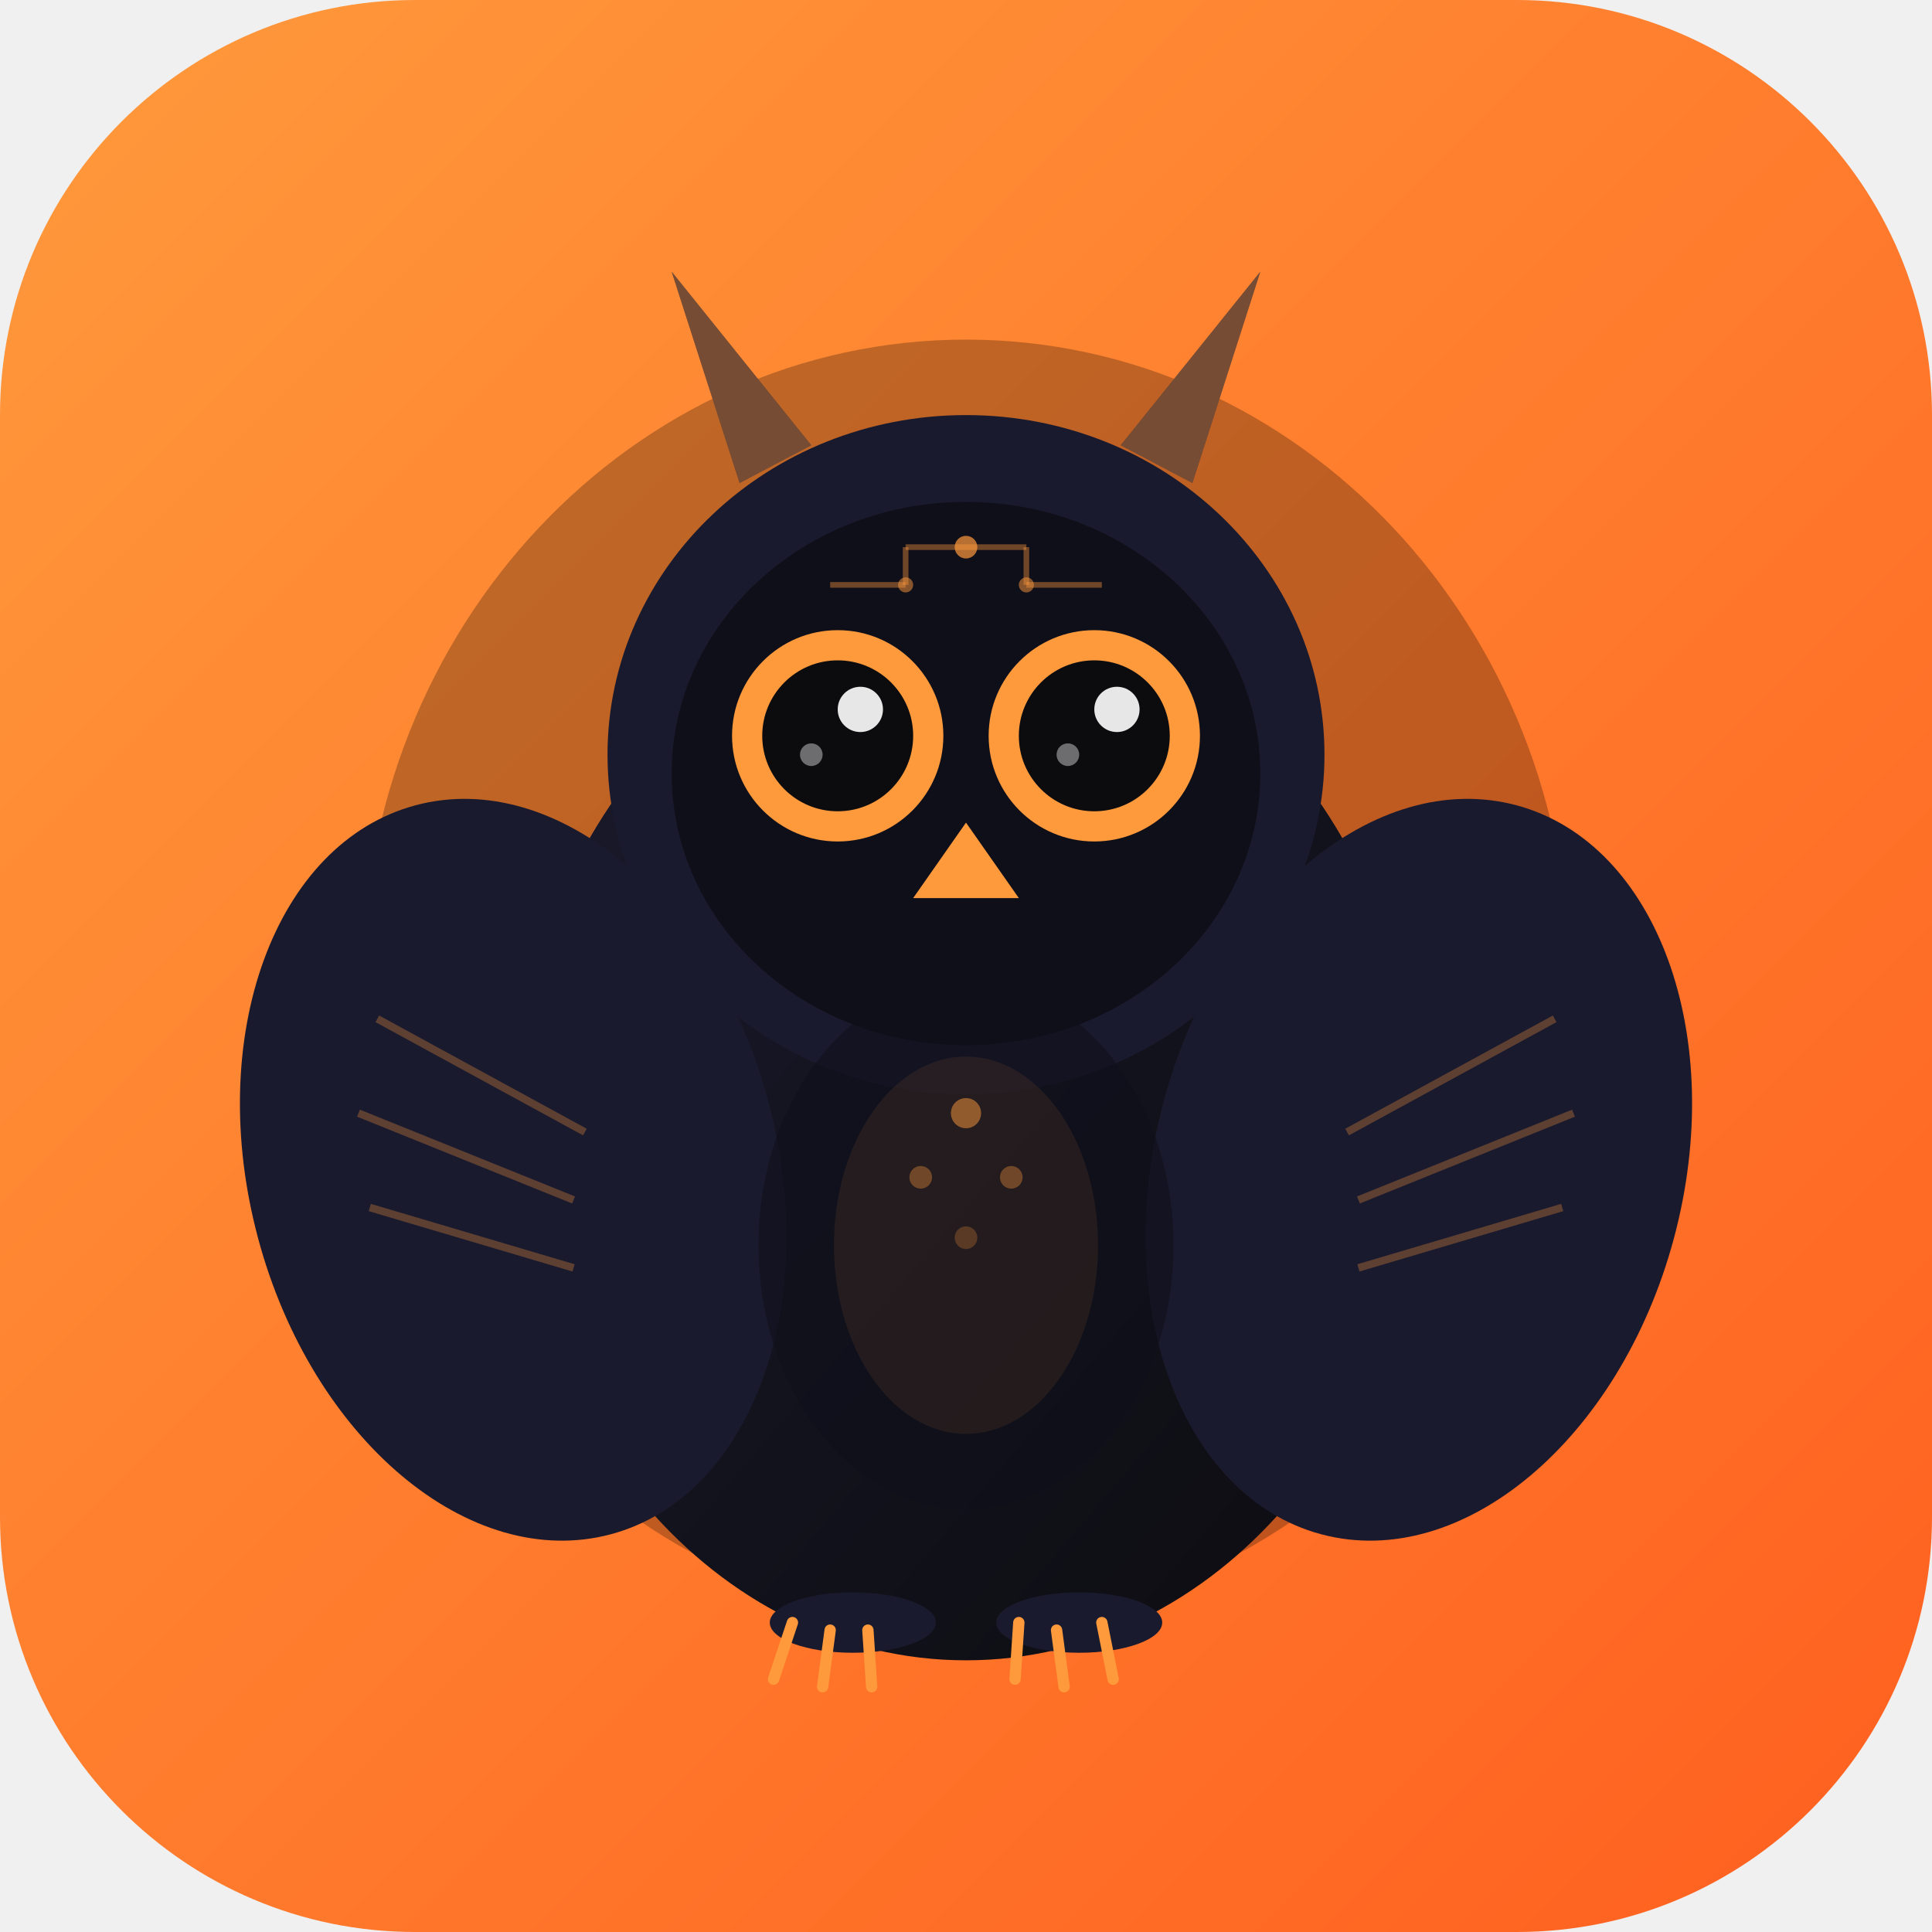
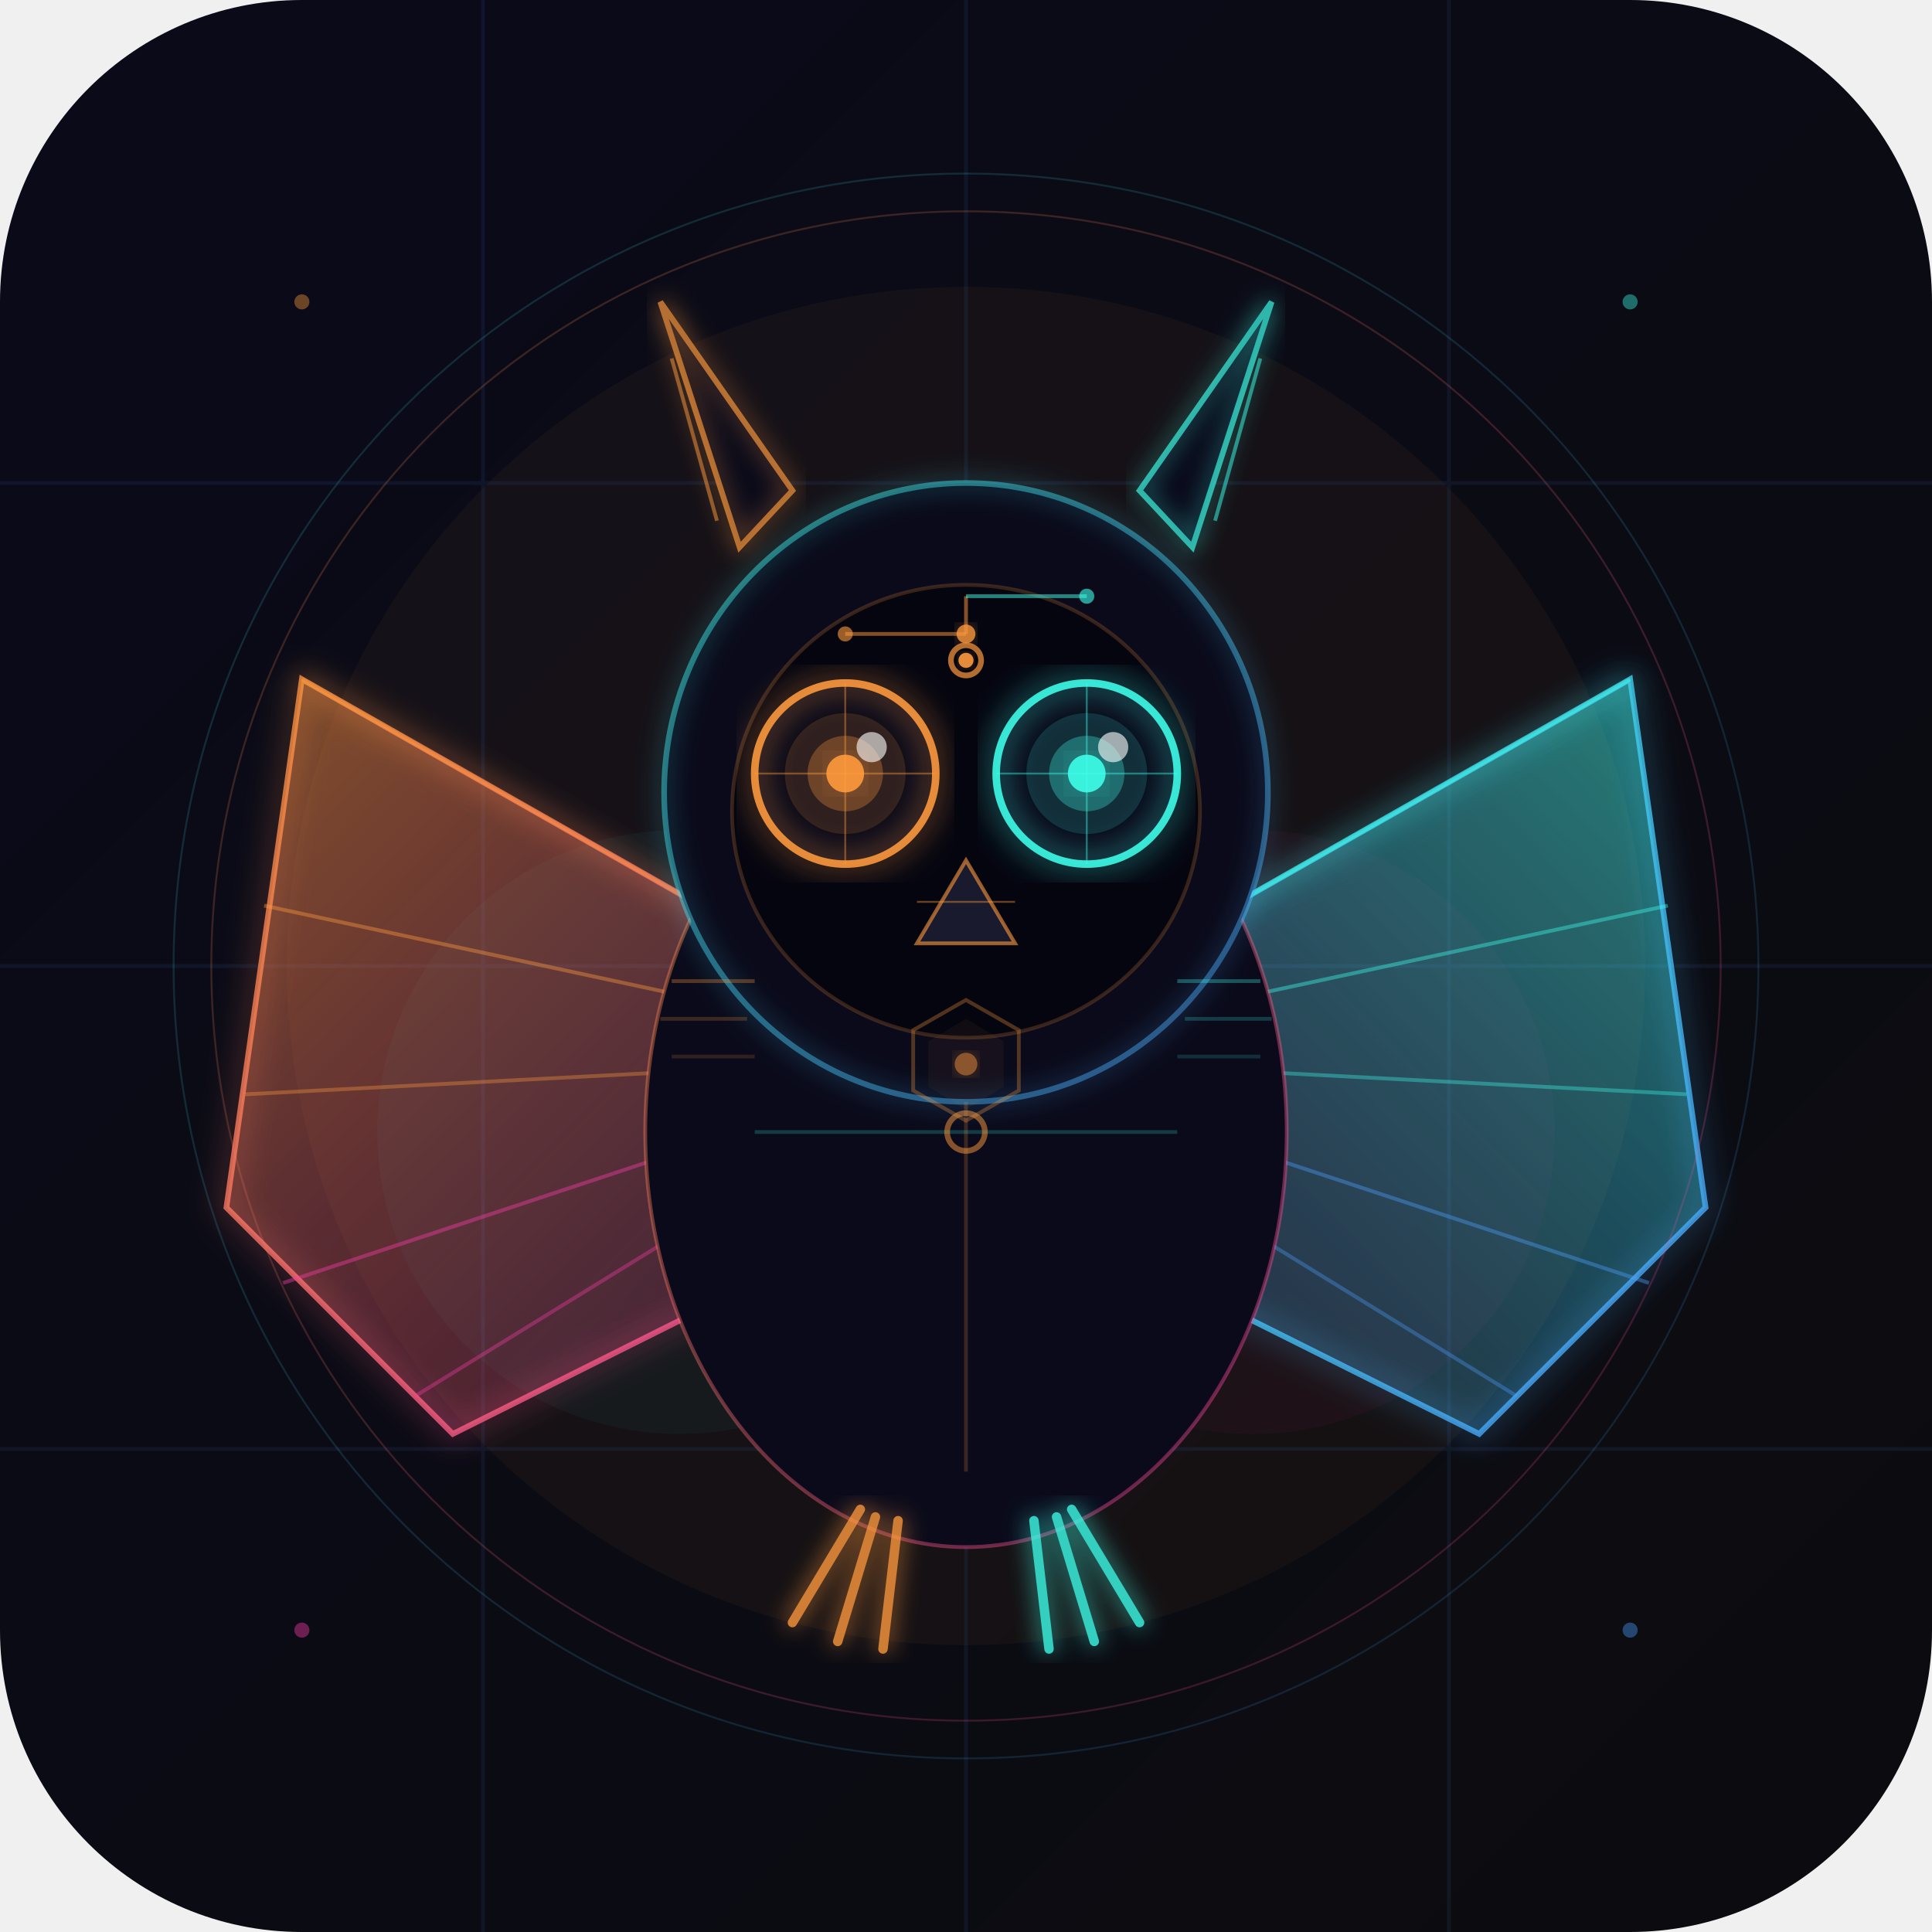
<svg xmlns="http://www.w3.org/2000/svg" viewBox="0 0 512 512">
  <defs>
    <linearGradient id="bg" x1="0%" y1="0%" x2="100%" y2="100%">
-       <stop offset="0%" style="stop-color:#ff9a3c" />
-       <stop offset="100%" style="stop-color:#ff5f1f" />
-     </linearGradient>
-     <linearGradient id="body" x1="0%" y1="0%" x2="100%" y2="100%">
-       <stop offset="0%" style="stop-color:#1a1a2e" />
+       <stop offset="0%" style="stop-color:#0a0a1a" />
      <stop offset="100%" style="stop-color:#0c0c0f" />
    </linearGradient>
+     <linearGradient id="neon1" x1="0%" y1="0%" x2="100%" y2="100%">
+       <stop offset="0%" style="stop-color:#ff9a3c" />
+       <stop offset="100%" style="stop-color:#ff3cac" />
+     </linearGradient>
+     <linearGradient id="neon2" x1="0%" y1="0%" x2="100%" y2="100%">
+       <stop offset="0%" style="stop-color:#3cffea" />
+       <stop offset="100%" style="stop-color:#4a9eff" />
+     </linearGradient>
+     <linearGradient id="wing1" x1="0%" y1="0%" x2="100%" y2="100%">
+       <stop offset="0%" style="stop-color:#ff9a3c" stop-opacity="0.8" />
+       <stop offset="100%" style="stop-color:#ff3cac" stop-opacity="0.2" />
+     </linearGradient>
+     <linearGradient id="wing2" x1="100%" y1="0%" x2="0%" y2="100%">
+       <stop offset="0%" style="stop-color:#3cffea" stop-opacity="0.8" />
+       <stop offset="100%" style="stop-color:#4a9eff" stop-opacity="0.2" />
+     </linearGradient>
+     <filter id="glow1">
+       <feGaussianBlur stdDeviation="4" result="blur" />
+       <feMerge>
+         <feMergeNode in="blur" />
+         <feMergeNode in="SourceGraphic" />
+       </feMerge>
+     </filter>
+     <filter id="glow2">
+       <feGaussianBlur stdDeviation="8" result="blur" />
+       <feMerge>
+         <feMergeNode in="blur" />
+         <feMergeNode in="SourceGraphic" />
+       </feMerge>
+     </filter>
+     <filter id="glow3">
+       <feGaussianBlur stdDeviation="3" result="blur" />
+       <feMerge>
+         <feMergeNode in="blur" />
+         <feMergeNode in="SourceGraphic" />
+       </feMerge>
+     </filter>
  </defs>
-   <rect width="512" height="512" rx="110" fill="url(#bg)" />
-   <ellipse cx="256" cy="260" rx="160" ry="170" fill="rgba(0,0,0,0.25)" />
-   <ellipse cx="256" cy="300" rx="120" ry="140" fill="url(#body)" />
-   <ellipse cx="136" cy="310" rx="70" ry="100" fill="#1a1a2e" transform="rotate(-15 136 310)" />
-   <ellipse cx="376" cy="310" rx="70" ry="100" fill="#1a1a2e" transform="rotate(15 376 310)" />
-   <line x1="100" y1="270" x2="155" y2="300" stroke="rgba(255,154,60,0.3)" stroke-width="2" />
-   <line x1="95" y1="295" x2="152" y2="318" stroke="rgba(255,154,60,0.3)" stroke-width="2" />
-   <line x1="98" y1="320" x2="152" y2="336" stroke="rgba(255,154,60,0.3)" stroke-width="2" />
-   <line x1="412" y1="270" x2="357" y2="300" stroke="rgba(255,154,60,0.3)" stroke-width="2" />
-   <line x1="417" y1="295" x2="360" y2="318" stroke="rgba(255,154,60,0.3)" stroke-width="2" />
-   <line x1="414" y1="320" x2="360" y2="336" stroke="rgba(255,154,60,0.3)" stroke-width="2" />
-   <ellipse cx="256" cy="200" rx="95" ry="90" fill="#1a1a2e" />
-   <polygon points="196,128 178,72 215,118" fill="#1a1a2e" />
-   <polygon points="316,128 334,72 297,118" fill="#1a1a2e" />
-   <polygon points="196,128 178,72 215,118" fill="rgba(255,154,60,0.4)" />
-   <polygon points="316,128 334,72 297,118" fill="rgba(255,154,60,0.4)" />
-   <ellipse cx="256" cy="205" rx="78" ry="72" fill="#0f0f1a" />
-   <circle cx="222" cy="195" r="28" fill="#ff9a3c" />
-   <circle cx="222" cy="195" r="20" fill="#0c0c0f" />
-   <circle cx="228" cy="188" r="6" fill="white" opacity="0.9" />
-   <circle cx="215" cy="200" r="3" fill="white" opacity="0.4" />
-   <circle cx="290" cy="195" r="28" fill="#ff9a3c" />
-   <circle cx="290" cy="195" r="20" fill="#0c0c0f" />
-   <circle cx="296" cy="188" r="6" fill="white" opacity="0.9" />
-   <circle cx="283" cy="200" r="3" fill="white" opacity="0.4" />
-   <polygon points="256,218 242,238 270,238" fill="#ff9a3c" />
-   <ellipse cx="256" cy="330" rx="55" ry="70" fill="#0f0f1a" opacity="0.6" />
-   <ellipse cx="256" cy="330" rx="35" ry="50" fill="rgba(255,154,60,0.08)" />
-   <circle cx="256" cy="295" r="4" fill="rgba(255,154,60,0.5)" />
-   <circle cx="244" cy="312" r="3" fill="rgba(255,154,60,0.35)" />
-   <circle cx="268" cy="312" r="3" fill="rgba(255,154,60,0.35)" />
-   <circle cx="256" cy="328" r="3" fill="rgba(255,154,60,0.25)" />
-   <ellipse cx="226" cy="430" rx="22" ry="8" fill="#1a1a2e" />
-   <ellipse cx="286" cy="430" rx="22" ry="8" fill="#1a1a2e" />
-   <line x1="210" y1="430" x2="205" y2="445" stroke="#ff9a3c" stroke-width="3" stroke-linecap="round" />
-   <line x1="220" y1="432" x2="218" y2="447" stroke="#ff9a3c" stroke-width="3" stroke-linecap="round" />
-   <line x1="230" y1="432" x2="231" y2="447" stroke="#ff9a3c" stroke-width="3" stroke-linecap="round" />
-   <line x1="270" y1="430" x2="269" y2="445" stroke="#ff9a3c" stroke-width="3" stroke-linecap="round" />
-   <line x1="280" y1="432" x2="282" y2="447" stroke="#ff9a3c" stroke-width="3" stroke-linecap="round" />
-   <line x1="292" y1="430" x2="295" y2="445" stroke="#ff9a3c" stroke-width="3" stroke-linecap="round" />
-   <line x1="220" y1="155" x2="240" y2="155" stroke="rgba(255,154,60,0.4)" stroke-width="1.5" />
-   <line x1="240" y1="155" x2="240" y2="145" stroke="rgba(255,154,60,0.4)" stroke-width="1.5" />
-   <line x1="240" y1="145" x2="256" y2="145" stroke="rgba(255,154,60,0.4)" stroke-width="1.5" />
-   <line x1="292" y1="155" x2="272" y2="155" stroke="rgba(255,154,60,0.4)" stroke-width="1.5" />
-   <line x1="272" y1="155" x2="272" y2="145" stroke="rgba(255,154,60,0.4)" stroke-width="1.5" />
-   <line x1="272" y1="145" x2="256" y2="145" stroke="rgba(255,154,60,0.4)" stroke-width="1.5" />
-   <circle cx="256" cy="145" r="3" fill="#ff9a3c" opacity="0.7" />
-   <circle cx="240" cy="155" r="2" fill="#ff9a3c" opacity="0.5" />
-   <circle cx="272" cy="155" r="2" fill="#ff9a3c" opacity="0.5" />
+   <rect width="512" height="512" rx="80" fill="url(#bg)" />
+   <g opacity="0.08" stroke="#4a9eff" stroke-width="1">
+     <line x1="0" y1="128" x2="512" y2="128" />
+     <line x1="0" y1="256" x2="512" y2="256" />
+     <line x1="0" y1="384" x2="512" y2="384" />
+     <line x1="128" y1="0" x2="128" y2="512" />
+     <line x1="256" y1="0" x2="256" y2="512" />
+     <line x1="384" y1="0" x2="384" y2="512" />
+   </g>
+   <circle cx="256" cy="256" r="180" fill="rgba(255,154,60,0.04)" />
+   <circle cx="180" cy="300" r="80" fill="rgba(60,255,234,0.04)" />
+   <circle cx="332" cy="300" r="80" fill="rgba(255,60,172,0.04)" />
+   <path d="M256,280 L80,180 L60,320 L120,380 L200,340 Z" fill="url(#wing1)" opacity="0.6" />
+   <path d="M256,280 L80,180 L60,320 L120,380 L200,340 Z" fill="none" stroke="url(#neon1)" stroke-width="1.5" opacity="0.8" filter="url(#glow1)" />
+   <path d="M256,280 L80,180" stroke="#ff9a3c" stroke-width="1" opacity="0.5" filter="url(#glow3)" />
+   <path d="M256,280 L70,240" stroke="#ff9a3c" stroke-width="1" opacity="0.4" />
+   <path d="M256,280 L65,290" stroke="#ff9a3c" stroke-width="1" opacity="0.35" />
+   <path d="M256,280 L75,340" stroke="#ff3cac" stroke-width="1" opacity="0.4" />
+   <path d="M256,280 L110,370" stroke="#ff3cac" stroke-width="1" opacity="0.35" />
+   <path d="M256,280 L432,180 L452,320 L392,380 L312,340 Z" fill="url(#wing2)" opacity="0.6" />
+   <path d="M256,280 L432,180 L452,320 L392,380 L312,340 Z" fill="none" stroke="url(#neon2)" stroke-width="1.5" opacity="0.8" filter="url(#glow1)" />
+   <path d="M256,280 L432,180" stroke="#3cffea" stroke-width="1" opacity="0.5" filter="url(#glow3)" />
+   <path d="M256,280 L442,240" stroke="#3cffea" stroke-width="1" opacity="0.4" />
+   <path d="M256,280 L447,290" stroke="#3cffea" stroke-width="1" opacity="0.35" />
+   <path d="M256,280 L437,340" stroke="#4a9eff" stroke-width="1" opacity="0.4" />
+   <path d="M256,280 L402,370" stroke="#4a9eff" stroke-width="1" opacity="0.35" />
+   <ellipse cx="256" cy="300" rx="85" ry="110" fill="#0a0a1a" />
+   <ellipse cx="256" cy="300" rx="85" ry="110" fill="none" stroke="url(#neon1)" stroke-width="1" opacity="0.4" />
+   <line x1="256" y1="230" x2="256" y2="390" stroke="rgba(255,154,60,0.2)" stroke-width="1" />
+   <line x1="200" y1="300" x2="312" y2="300" stroke="rgba(60,255,234,0.2)" stroke-width="1" />
+   <circle cx="256" cy="300" r="5" fill="none" stroke="#ff9a3c" stroke-width="1.5" opacity="0.5" />
+   <ellipse cx="256" cy="210" rx="80" ry="82" fill="#0a0a1a" />
+   <ellipse cx="256" cy="210" rx="80" ry="82" fill="none" stroke="url(#neon2)" stroke-width="1.5" opacity="0.5" filter="url(#glow3)" />
+   <path d="M196,145 L175,80 L210,130 Z" fill="#0a0a1a" />
+   <path d="M196,145 L175,80 L210,130 Z" fill="none" stroke="#ff9a3c" stroke-width="1.5" opacity="0.7" filter="url(#glow3)" />
+   <path d="M316,145 L337,80 L302,130 Z" fill="#0a0a1a" />
+   <path d="M316,145 L337,80 L302,130 Z" fill="none" stroke="#3cffea" stroke-width="1.5" opacity="0.7" filter="url(#glow3)" />
+   <line x1="190" y1="138" x2="178" y2="95" stroke="#ff9a3c" stroke-width="1" opacity="0.5" />
+   <line x1="322" y1="138" x2="334" y2="95" stroke="#3cffea" stroke-width="1" opacity="0.5" />
+   <ellipse cx="256" cy="215" rx="62" ry="60" fill="#050510" />
+   <ellipse cx="256" cy="215" rx="62" ry="60" fill="none" stroke="rgba(255,154,60,0.2)" stroke-width="1" />
+   <circle cx="224" cy="205" r="24" fill="#0a0a1a" />
+   <circle cx="224" cy="205" r="24" fill="none" stroke="#ff9a3c" stroke-width="2" opacity="0.9" filter="url(#glow1)" />
+   <circle cx="224" cy="205" r="16" fill="#ff9a3c" opacity="0.15" />
+   <circle cx="224" cy="205" r="10" fill="#ff9a3c" opacity="0.3" />
+   <circle cx="224" cy="205" r="5" fill="#ff9a3c" opacity="0.9" filter="url(#glow2)" />
+   <line x1="200" y1="205" x2="248" y2="205" stroke="#ff9a3c" stroke-width="0.5" opacity="0.4" />
+   <line x1="224" y1="181" x2="224" y2="229" stroke="#ff9a3c" stroke-width="0.5" opacity="0.4" />
+   <circle cx="231" cy="198" r="4" fill="white" opacity="0.6" />
+   <circle cx="288" cy="205" r="24" fill="#0a0a1a" />
+   <circle cx="288" cy="205" r="24" fill="none" stroke="#3cffea" stroke-width="2" opacity="0.9" filter="url(#glow1)" />
+   <circle cx="288" cy="205" r="16" fill="#3cffea" opacity="0.15" />
+   <circle cx="288" cy="205" r="10" fill="#3cffea" opacity="0.3" />
+   <circle cx="288" cy="205" r="5" fill="#3cffea" opacity="0.9" filter="url(#glow2)" />
+   <line x1="264" y1="205" x2="312" y2="205" stroke="#3cffea" stroke-width="0.5" opacity="0.4" />
+   <line x1="288" y1="181" x2="288" y2="229" stroke="#3cffea" stroke-width="0.5" opacity="0.4" />
+   <circle cx="295" cy="198" r="4" fill="white" opacity="0.6" />
+   <polygon points="256,228 243,250 269,250" fill="#1a1a2e" />
+   <polygon points="256,228 243,250 269,250" fill="none" stroke="#ff9a3c" stroke-width="1" opacity="0.6" />
+   <line x1="243" y1="239" x2="269" y2="239" stroke="#ff9a3c" stroke-width="0.5" opacity="0.4" />
+   <line x1="224" y1="168" x2="256" y2="168" stroke="#ff9a3c" stroke-width="1" opacity="0.5" />
+   <line x1="256" y1="168" x2="256" y2="158" stroke="#ff9a3c" stroke-width="1" opacity="0.5" />
+   <line x1="256" y1="158" x2="288" y2="158" stroke="#3cffea" stroke-width="1" opacity="0.5" />
+   <circle cx="256" cy="168" r="2.5" fill="#ff9a3c" opacity="0.8" filter="url(#glow3)" />
+   <circle cx="224" cy="168" r="2" fill="#ff9a3c" opacity="0.6" />
+   <circle cx="288" cy="158" r="2" fill="#3cffea" opacity="0.6" />
+   <circle cx="256" cy="175" r="4" fill="none" stroke="#ff9a3c" stroke-width="1.5" opacity="0.7" />
+   <circle cx="256" cy="175" r="2" fill="#ff9a3c" opacity="0.9" filter="url(#glow3)" />
+   <polygon points="256,265 270,273 270,289 256,297 242,289 242,273" fill="none" stroke="rgba(255,154,60,0.3)" stroke-width="1" />
+   <polygon points="256,270 266,276 266,288 256,294 246,288 246,276" fill="rgba(255,154,60,0.05)" />
+   <circle cx="256" cy="282" r="3" fill="#ff9a3c" opacity="0.5" filter="url(#glow3)" />
+   <line x1="178" y1="260" x2="200" y2="260" stroke="#ff9a3c" stroke-width="1" opacity="0.3" />
+   <line x1="175" y1="270" x2="198" y2="270" stroke="#ff9a3c" stroke-width="1" opacity="0.2" />
+   <line x1="178" y1="280" x2="200" y2="280" stroke="#ff9a3c" stroke-width="1" opacity="0.15" />
+   <line x1="334" y1="260" x2="312" y2="260" stroke="#3cffea" stroke-width="1" opacity="0.3" />
+   <line x1="337" y1="270" x2="314" y2="270" stroke="#3cffea" stroke-width="1" opacity="0.2" />
+   <line x1="334" y1="280" x2="312" y2="280" stroke="#3cffea" stroke-width="1" opacity="0.15" />
+   <g filter="url(#glow3)" opacity="0.8">
+     <line x1="228" y1="400" x2="210" y2="430" stroke="#ff9a3c" stroke-width="2.5" stroke-linecap="round" />
+     <line x1="232" y1="402" x2="222" y2="435" stroke="#ff9a3c" stroke-width="2.5" stroke-linecap="round" />
+     <line x1="238" y1="403" x2="234" y2="437" stroke="#ff9a3c" stroke-width="2.5" stroke-linecap="round" />
+     <line x1="284" y1="400" x2="302" y2="430" stroke="#3cffea" stroke-width="2.5" stroke-linecap="round" />
+     <line x1="280" y1="402" x2="290" y2="435" stroke="#3cffea" stroke-width="2.5" stroke-linecap="round" />
+     <line x1="274" y1="403" x2="278" y2="437" stroke="#3cffea" stroke-width="2.5" stroke-linecap="round" />
+   </g>
+   <ellipse cx="256" cy="256" rx="200" ry="200" fill="none" stroke="url(#neon1)" stroke-width="0.5" opacity="0.2" />
+   <ellipse cx="256" cy="256" rx="210" ry="210" fill="none" stroke="url(#neon2)" stroke-width="0.5" opacity="0.15" />
+   <circle cx="80" cy="80" r="2" fill="#ff9a3c" opacity="0.4" />
+   <circle cx="432" cy="80" r="2" fill="#3cffea" opacity="0.4" />
+   <circle cx="80" cy="432" r="2" fill="#ff3cac" opacity="0.4" />
+   <circle cx="432" cy="432" r="2" fill="#4a9eff" opacity="0.4" />
</svg>
